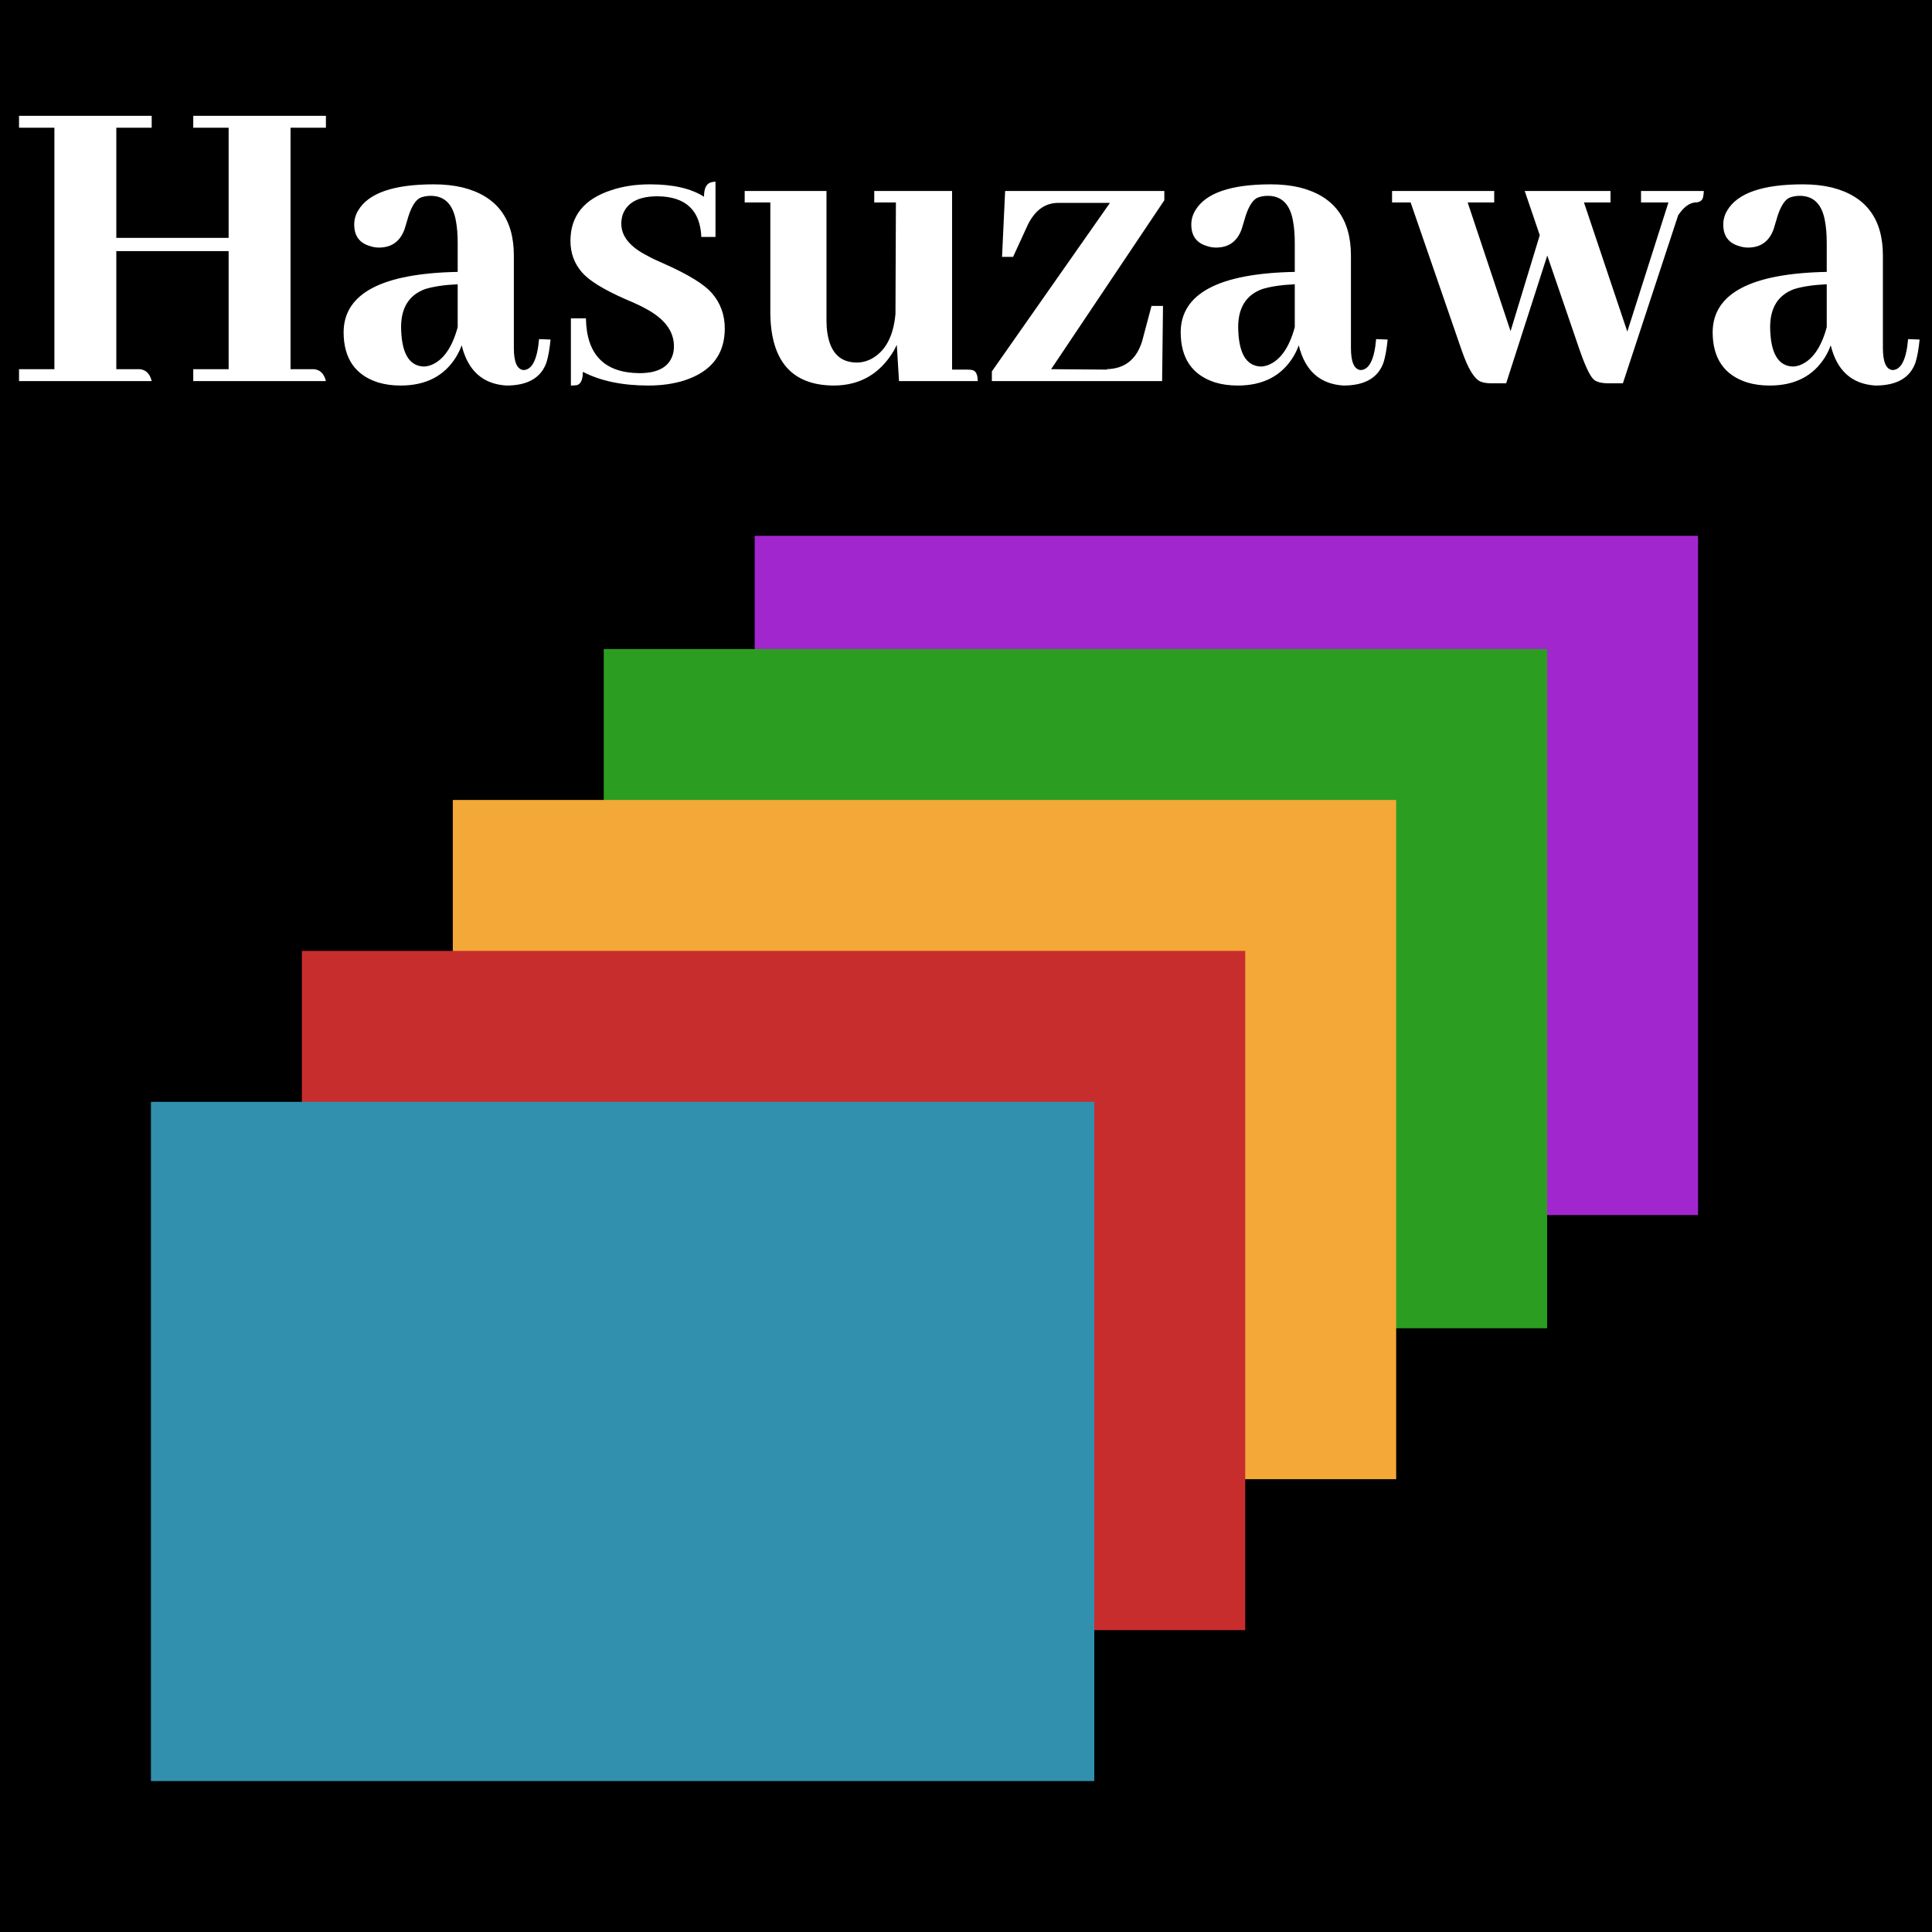
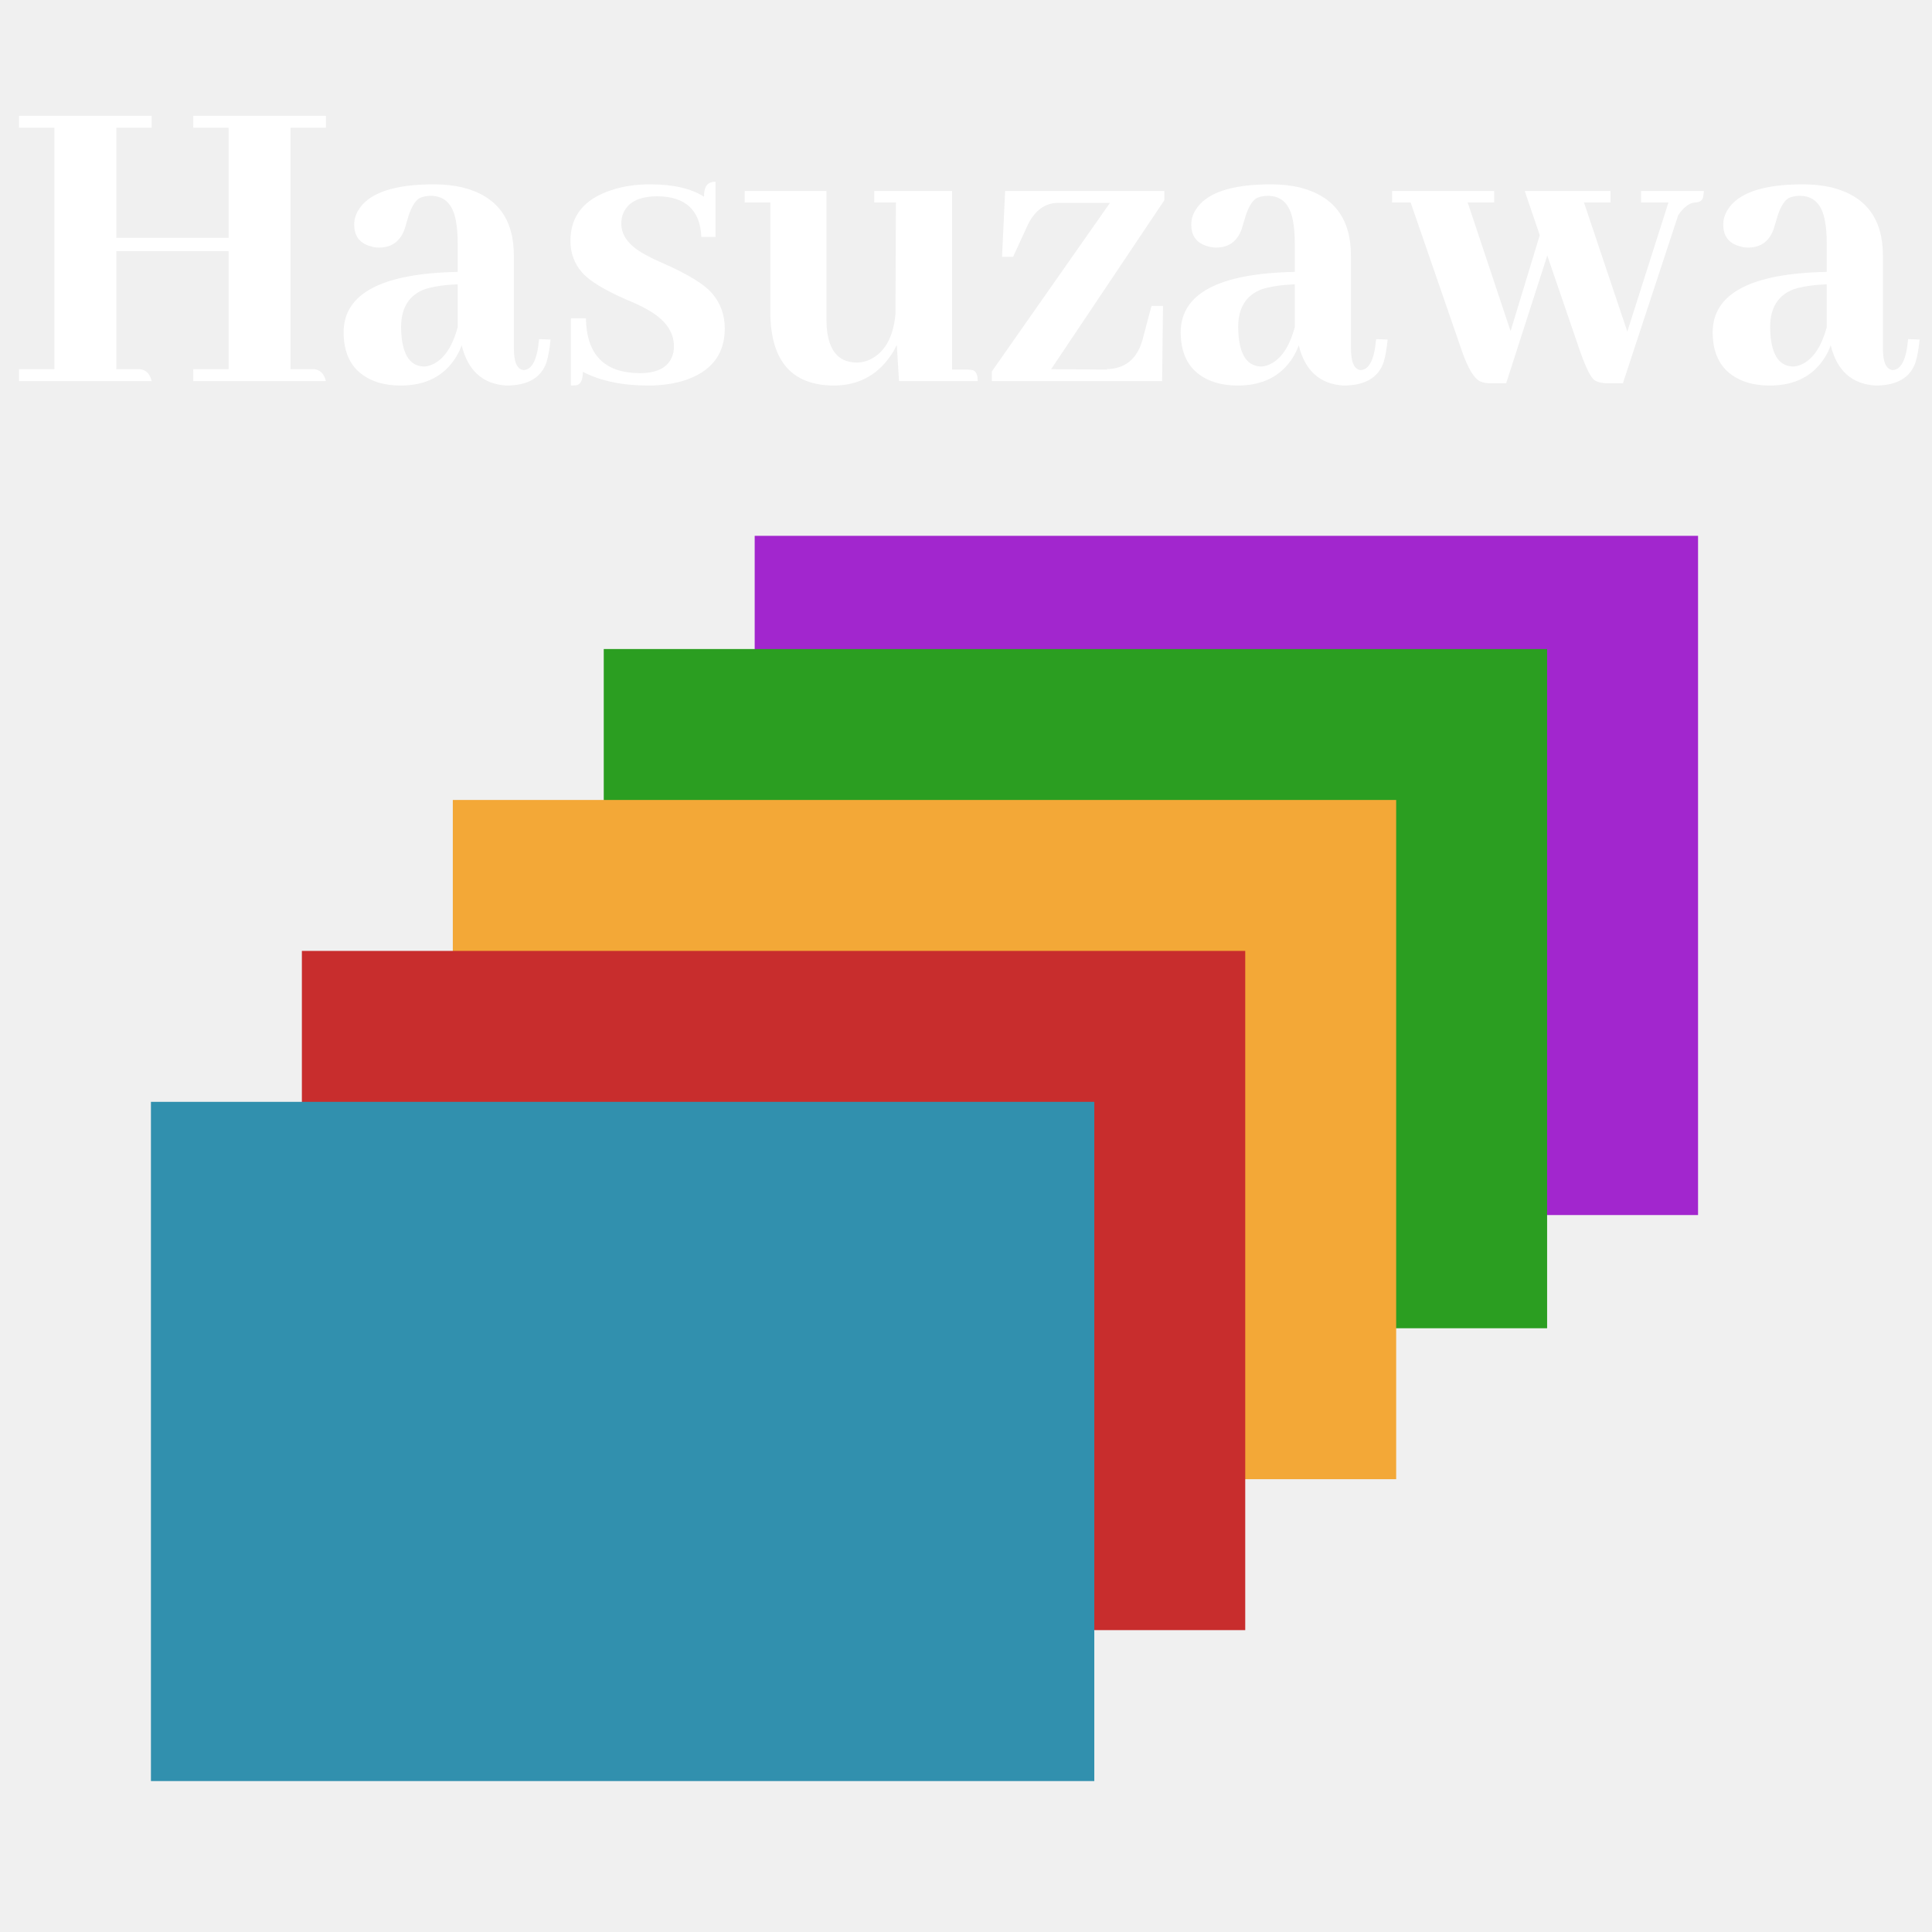
<svg xmlns="http://www.w3.org/2000/svg" width="512" height="512" viewBox="0 0 512 512" fill="none">
  <g clip-path="url(#clip0)">
-     <rect width="512" height="512" fill="black" />
    <rect x="200" y="142" width="250" height="180" fill="#A226CE" />
    <rect x="160" y="172" width="250" height="180" fill="#2B9E21" />
    <rect x="120" y="212" width="250" height="180" fill="#F3A837" />
    <rect x="80" y="252" width="250" height="180" fill="#C82D2D" />
    <rect x="40" y="292" width="250" height="180" fill="#3190AE" />
-     <path d="M40.199 101C39.73 99.047 38.676 97.992 37.035 97.836H30.824V66.547H60.59V97.836H51.215V101H86.371C85.902 99.047 84.848 97.992 83.207 97.836H76.996V33.852H86.371V30.688H51.215V33.852H60.59V63.031H30.824V33.852H40.199V30.688H5.043V33.852H14.418V97.836H5.043V101H40.199ZM134.184 102.172C139.887 102.172 143.441 100.102 144.848 95.961C145.316 94.398 145.668 92.406 145.902 89.984L142.855 89.867C142.387 95.258 141.02 97.992 138.754 98.07C137.035 97.914 136.176 95.961 136.176 92.211V67.719C136.176 57.953 131.645 51.938 122.582 49.672C120.238 49.125 117.699 48.852 114.965 48.852C104.34 48.852 97.66 51.156 94.926 55.766C94.223 56.938 93.871 58.188 93.871 59.516C93.871 62.562 95.316 64.477 98.207 65.258C98.91 65.492 99.652 65.609 100.434 65.609C103.793 65.609 106.059 63.969 107.23 60.688C107.387 60.219 107.621 59.438 107.934 58.344C108.793 55.219 109.887 53.266 111.215 52.484C112.074 52.094 113.051 51.898 114.145 51.898C117.816 51.898 120.043 54.125 120.824 58.578C121.137 60.219 121.293 62.172 121.293 64.438V72.055C101.215 72.445 91.137 77.758 91.059 87.992C91.059 94.945 94.106 99.398 100.199 101.352C101.996 101.898 103.988 102.172 106.176 102.172C112.816 102.172 117.699 99.672 120.824 94.672C121.449 93.656 121.957 92.602 122.348 91.508C123.988 98.227 127.934 101.781 134.184 102.172ZM112.27 97.133C108.363 96.977 106.371 93.5 106.293 86.703C106.293 81.547 108.402 78.188 112.621 76.625C114.887 75.922 117.777 75.492 121.293 75.336V86.703C119.809 92.172 117.426 95.531 114.145 96.781C113.441 97.016 112.816 97.133 112.27 97.133ZM169.457 98.891C174.691 98.891 177.699 97.016 178.48 93.266C178.559 92.719 178.598 92.211 178.598 91.742C178.598 87.758 176.098 84.438 171.098 81.781C170.004 81.156 168.246 80.336 165.824 79.32C159.965 76.742 156.098 74.359 154.223 72.172C152.191 69.828 151.176 67.055 151.176 63.852C151.176 57.211 154.809 52.719 162.074 50.375C165.121 49.359 168.52 48.852 172.27 48.852C178.363 48.852 183.129 49.945 186.566 52.133C186.566 49.789 187.27 48.5 188.676 48.266C188.988 48.188 189.301 48.148 189.613 48.148V62.797H185.863C185.551 55.688 181.684 52.094 174.262 52.016C169.262 52.016 166.176 53.656 165.004 56.938C164.77 57.719 164.652 58.5 164.652 59.281C164.652 62.641 166.996 65.492 171.684 67.836C172.621 68.383 174.184 69.125 176.371 70.062C182.465 72.797 186.527 75.297 188.559 77.562C190.902 80.219 192.074 83.383 192.074 87.055C192.074 93.852 188.559 98.422 181.527 100.766C178.637 101.703 175.395 102.172 171.801 102.172C164.926 102.172 159.145 100.961 154.457 98.539C154.457 100.57 153.949 101.742 152.934 102.055C152.465 102.133 151.918 102.172 151.293 102.172V84.359H155.277C155.434 93.969 160.16 98.812 169.457 98.891ZM256.293 97.953H252.309V50.609H231.684V53.656H237.426L237.309 83.188C236.762 89.281 234.535 93.305 230.629 95.258C229.457 95.805 228.285 96.078 227.113 96.078C222.66 96.078 220.043 93.461 219.262 88.227C219.105 87.211 219.027 86.156 219.027 85.062V50.609H197.348V53.656H204.145V83.07C204.301 95.727 209.887 102.094 220.902 102.172C227.934 102.172 233.285 99.047 236.957 92.797C237.191 92.328 237.426 91.859 237.66 91.391L238.246 101H259.105C259.105 99.281 258.637 98.305 257.699 98.07C257.309 97.992 256.84 97.953 256.293 97.953ZM278.559 97.836L308.559 53.07V50.609H266.371L265.551 68.07H268.48L272.465 59.398C274.34 55.727 276.918 53.852 280.199 53.773H294.145L262.855 98.422V101H307.973L308.207 81.078H305.16L302.699 90.336C301.215 95.258 298.051 97.758 293.207 97.836L293.559 97.953L278.559 97.836ZM356.02 102.172C361.723 102.172 365.277 100.102 366.684 95.961C367.152 94.398 367.504 92.406 367.738 89.984L364.691 89.867C364.223 95.258 362.855 97.992 360.59 98.07C358.871 97.914 358.012 95.961 358.012 92.211V67.719C358.012 57.953 353.48 51.938 344.418 49.672C342.074 49.125 339.535 48.852 336.801 48.852C326.176 48.852 319.496 51.156 316.762 55.766C316.059 56.938 315.707 58.188 315.707 59.516C315.707 62.562 317.152 64.477 320.043 65.258C320.746 65.492 321.488 65.609 322.27 65.609C325.629 65.609 327.895 63.969 329.066 60.688C329.223 60.219 329.457 59.438 329.77 58.344C330.629 55.219 331.723 53.266 333.051 52.484C333.91 52.094 334.887 51.898 335.98 51.898C339.652 51.898 341.879 54.125 342.66 58.578C342.973 60.219 343.129 62.172 343.129 64.438V72.055C323.051 72.445 312.973 77.758 312.895 87.992C312.895 94.945 315.941 99.398 322.035 101.352C323.832 101.898 325.824 102.172 328.012 102.172C334.652 102.172 339.535 99.672 342.66 94.672C343.285 93.656 343.793 92.602 344.184 91.508C345.824 98.227 349.77 101.781 356.02 102.172ZM334.105 97.133C330.199 96.977 328.207 93.5 328.129 86.703C328.129 81.547 330.238 78.188 334.457 76.625C336.723 75.922 339.613 75.492 343.129 75.336V86.703C341.645 92.172 339.262 95.531 335.98 96.781C335.277 97.016 334.652 97.133 334.105 97.133ZM395.98 53.656V50.609H368.91V53.656H373.832L387.426 93.031C389.066 97.719 390.707 100.414 392.348 101.117C393.129 101.43 394.105 101.586 395.277 101.586H399.145L410.043 67.719L418.715 93.031C420.277 97.484 421.566 100.062 422.582 100.766C423.441 101.312 424.652 101.586 426.215 101.586H430.082L444.73 57.055C446.137 54.945 447.621 53.812 449.184 53.656C450.59 53.656 451.332 53.031 451.41 51.781C451.488 51.391 451.527 51 451.527 50.609H434.887V53.656H442.152L431.254 87.875L419.77 53.656H426.801V50.609H404.066L408.051 62.328L400.316 87.758L388.949 53.656H395.98ZM496.996 102.172C502.699 102.172 506.254 100.102 507.66 95.961C508.129 94.398 508.48 92.406 508.715 89.984L505.668 89.867C505.199 95.258 503.832 97.992 501.566 98.07C499.848 97.914 498.988 95.961 498.988 92.211V67.719C498.988 57.953 494.457 51.938 485.395 49.672C483.051 49.125 480.512 48.852 477.777 48.852C467.152 48.852 460.473 51.156 457.738 55.766C457.035 56.938 456.684 58.188 456.684 59.516C456.684 62.562 458.129 64.477 461.02 65.258C461.723 65.492 462.465 65.609 463.246 65.609C466.605 65.609 468.871 63.969 470.043 60.688C470.199 60.219 470.434 59.438 470.746 58.344C471.605 55.219 472.699 53.266 474.027 52.484C474.887 52.094 475.863 51.898 476.957 51.898C480.629 51.898 482.855 54.125 483.637 58.578C483.949 60.219 484.105 62.172 484.105 64.438V72.055C464.027 72.445 453.949 77.758 453.871 87.992C453.871 94.945 456.918 99.398 463.012 101.352C464.809 101.898 466.801 102.172 468.988 102.172C475.629 102.172 480.512 99.672 483.637 94.672C484.262 93.656 484.77 92.602 485.16 91.508C486.801 98.227 490.746 101.781 496.996 102.172ZM475.082 97.133C471.176 96.977 469.184 93.5 469.105 86.703C469.105 81.547 471.215 78.188 475.434 76.625C477.699 75.922 480.59 75.492 484.105 75.336V86.703C482.621 92.172 480.238 95.531 476.957 96.781C476.254 97.016 475.629 97.133 475.082 97.133Z" fill="white" />
+     <path d="M40.199 101C39.73 99.047 38.676 97.992 37.035 97.836H30.824V66.547H60.59V97.836H51.215V101H86.371C85.902 99.047 84.848 97.992 83.207 97.836H76.996V33.852H86.371V30.688H51.215V33.852H60.59V63.031H30.824V33.852H40.199V30.688H5.043V33.852H14.418V97.836H5.043V101H40.199ZM134.184 102.172C139.887 102.172 143.441 100.102 144.848 95.961C145.316 94.398 145.668 92.406 145.902 89.984L142.855 89.867C142.387 95.258 141.02 97.992 138.754 98.07C137.035 97.914 136.176 95.961 136.176 92.211V67.719C136.176 57.953 131.645 51.938 122.582 49.672C120.238 49.125 117.699 48.852 114.965 48.852C104.34 48.852 97.66 51.156 94.926 55.766C94.223 56.938 93.871 58.188 93.871 59.516C93.871 62.562 95.316 64.477 98.207 65.258C98.91 65.492 99.652 65.609 100.434 65.609C103.793 65.609 106.059 63.969 107.23 60.688C107.387 60.219 107.621 59.438 107.934 58.344C108.793 55.219 109.887 53.266 111.215 52.484C112.074 52.094 113.051 51.898 114.145 51.898C117.816 51.898 120.043 54.125 120.824 58.578C121.137 60.219 121.293 62.172 121.293 64.438V72.055C101.215 72.445 91.137 77.758 91.059 87.992C91.059 94.945 94.106 99.398 100.199 101.352C101.996 101.898 103.988 102.172 106.176 102.172C112.816 102.172 117.699 99.672 120.824 94.672C121.449 93.656 121.957 92.602 122.348 91.508C123.988 98.227 127.934 101.781 134.184 102.172ZM112.27 97.133C108.363 96.977 106.371 93.5 106.293 86.703C106.293 81.547 108.402 78.188 112.621 76.625C114.887 75.922 117.777 75.492 121.293 75.336V86.703C119.809 92.172 117.426 95.531 114.145 96.781C113.441 97.016 112.816 97.133 112.27 97.133ZM169.457 98.891C174.691 98.891 177.699 97.016 178.48 93.266C178.559 92.719 178.598 92.211 178.598 91.742C178.598 87.758 176.098 84.438 171.098 81.781C170.004 81.156 168.246 80.336 165.824 79.32C159.965 76.742 156.098 74.359 154.223 72.172C152.191 69.828 151.176 67.055 151.176 63.852C151.176 57.211 154.809 52.719 162.074 50.375C165.121 49.359 168.52 48.852 172.27 48.852C178.363 48.852 183.129 49.945 186.566 52.133C186.566 49.789 187.27 48.5 188.676 48.266C188.988 48.188 189.301 48.148 189.613 48.148V62.797H185.863C185.551 55.688 181.684 52.094 174.262 52.016C169.262 52.016 166.176 53.656 165.004 56.938C164.77 57.719 164.652 58.5 164.652 59.281C164.652 62.641 166.996 65.492 171.684 67.836C172.621 68.383 174.184 69.125 176.371 70.062C182.465 72.797 186.527 75.297 188.559 77.562C190.902 80.219 192.074 83.383 192.074 87.055C192.074 93.852 188.559 98.422 181.527 100.766C178.637 101.703 175.395 102.172 171.801 102.172C164.926 102.172 159.145 100.961 154.457 98.539C154.457 100.57 153.949 101.742 152.934 102.055C152.465 102.133 151.918 102.172 151.293 102.172V84.359H155.277C155.434 93.969 160.16 98.812 169.457 98.891ZM256.293 97.953H252.309V50.609H231.684V53.656H237.426L237.309 83.188C236.762 89.281 234.535 93.305 230.629 95.258C229.457 95.805 228.285 96.078 227.113 96.078C222.66 96.078 220.043 93.461 219.262 88.227C219.105 87.211 219.027 86.156 219.027 85.062V50.609H197.348V53.656H204.145V83.07C204.301 95.727 209.887 102.094 220.902 102.172C227.934 102.172 233.285 99.047 236.957 92.797C237.191 92.328 237.426 91.859 237.66 91.391L238.246 101H259.105C259.105 99.281 258.637 98.305 257.699 98.07C257.309 97.992 256.84 97.953 256.293 97.953ZM278.559 97.836L308.559 53.07V50.609H266.371L265.551 68.07H268.48L272.465 59.398C274.34 55.727 276.918 53.852 280.199 53.773H294.145L262.855 98.422V101H307.973L308.207 81.078H305.16L302.699 90.336C301.215 95.258 298.051 97.758 293.207 97.836L293.559 97.953L278.559 97.836ZM356.02 102.172C361.723 102.172 365.277 100.102 366.684 95.961C367.152 94.398 367.504 92.406 367.738 89.984L364.691 89.867C364.223 95.258 362.855 97.992 360.59 98.07C358.871 97.914 358.012 95.961 358.012 92.211V67.719C358.012 57.953 353.48 51.938 344.418 49.672C342.074 49.125 339.535 48.852 336.801 48.852C326.176 48.852 319.496 51.156 316.762 55.766C316.059 56.938 315.707 58.188 315.707 59.516C315.707 62.562 317.152 64.477 320.043 65.258C320.746 65.492 321.488 65.609 322.27 65.609C325.629 65.609 327.895 63.969 329.066 60.688C329.223 60.219 329.457 59.438 329.77 58.344C330.629 55.219 331.723 53.266 333.051 52.484C333.91 52.094 334.887 51.898 335.98 51.898C339.652 51.898 341.879 54.125 342.66 58.578C342.973 60.219 343.129 62.172 343.129 64.438V72.055C323.051 72.445 312.973 77.758 312.895 87.992C312.895 94.945 315.941 99.398 322.035 101.352C323.832 101.898 325.824 102.172 328.012 102.172C334.652 102.172 339.535 99.672 342.66 94.672C343.285 93.656 343.793 92.602 344.184 91.508C345.824 98.227 349.77 101.781 356.02 102.172ZM334.105 97.133C330.199 96.977 328.207 93.5 328.129 86.703C328.129 81.547 330.238 78.188 334.457 76.625C336.723 75.922 339.613 75.492 343.129 75.336V86.703C341.645 92.172 339.262 95.531 335.98 96.781C335.277 97.016 334.652 97.133 334.105 97.133ZM395.98 53.656V50.609H368.91V53.656H373.832L387.426 93.031C389.066 97.719 390.707 100.414 392.348 101.117C393.129 101.43 394.105 101.586 395.277 101.586H399.145L410.043 67.719L418.715 93.031C420.277 97.484 421.566 100.063 422.582 100.766C423.441 101.313 424.652 101.586 426.215 101.586H430.082L444.73 57.055C446.137 54.945 447.621 53.812 449.184 53.656C450.59 53.656 451.332 53.031 451.41 51.781C451.488 51.391 451.527 51 451.527 50.609H434.887V53.656H442.152L431.254 87.875L419.77 53.656H426.801V50.609H404.066L408.051 62.328L400.316 87.758L388.949 53.656H395.98ZM496.996 102.172C502.699 102.172 506.254 100.102 507.66 95.961C508.129 94.398 508.48 92.406 508.715 89.984L505.668 89.867C505.199 95.258 503.832 97.992 501.566 98.07C499.848 97.914 498.988 95.961 498.988 92.211V67.719C498.988 57.953 494.457 51.938 485.395 49.672C483.051 49.125 480.512 48.852 477.777 48.852C467.152 48.852 460.473 51.156 457.738 55.766C457.035 56.938 456.684 58.188 456.684 59.516C456.684 62.562 458.129 64.477 461.02 65.258C461.723 65.492 462.465 65.609 463.246 65.609C466.605 65.609 468.871 63.969 470.043 60.688C470.199 60.219 470.434 59.438 470.746 58.344C471.605 55.219 472.699 53.266 474.027 52.484C474.887 52.094 475.863 51.898 476.957 51.898C480.629 51.898 482.855 54.125 483.637 58.578C483.949 60.219 484.105 62.172 484.105 64.438V72.055C464.027 72.445 453.949 77.758 453.871 87.992C453.871 94.945 456.918 99.398 463.012 101.352C464.809 101.898 466.801 102.172 468.988 102.172C475.629 102.172 480.512 99.672 483.637 94.672C484.262 93.656 484.77 92.602 485.16 91.508C486.801 98.227 490.746 101.781 496.996 102.172ZM475.082 97.133C471.176 96.977 469.184 93.5 469.105 86.703C469.105 81.547 471.215 78.188 475.434 76.625C477.699 75.922 480.59 75.492 484.105 75.336V86.703C482.621 92.172 480.238 95.531 476.957 96.781C476.254 97.016 475.629 97.133 475.082 97.133Z" fill="white" />
  </g>
  <defs>
    <clipPath id="clip0">
      <rect width="512" height="512" fill="white" />
    </clipPath>
  </defs>
</svg>
